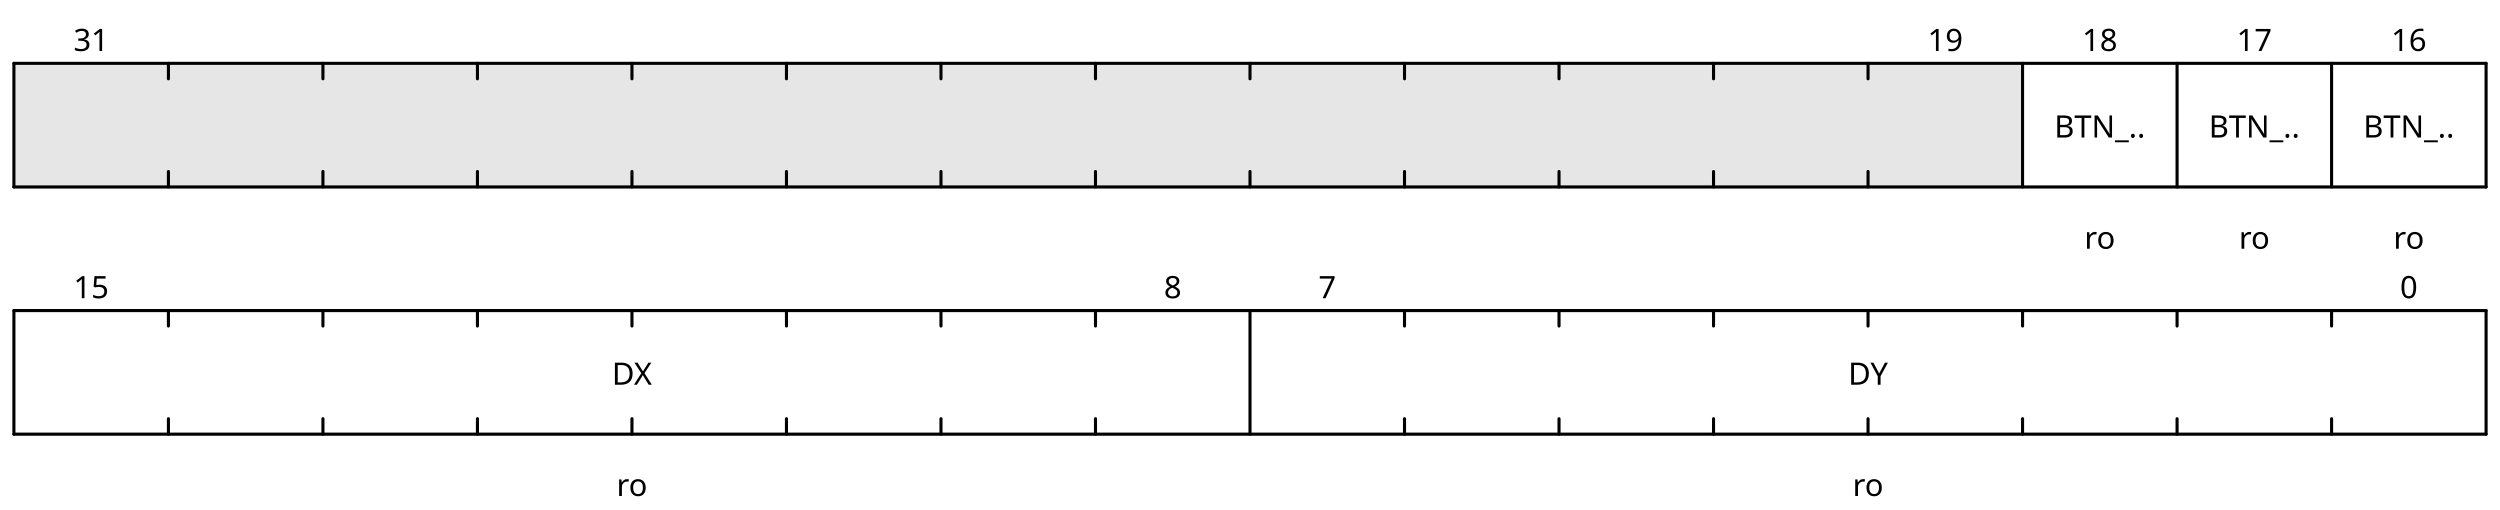
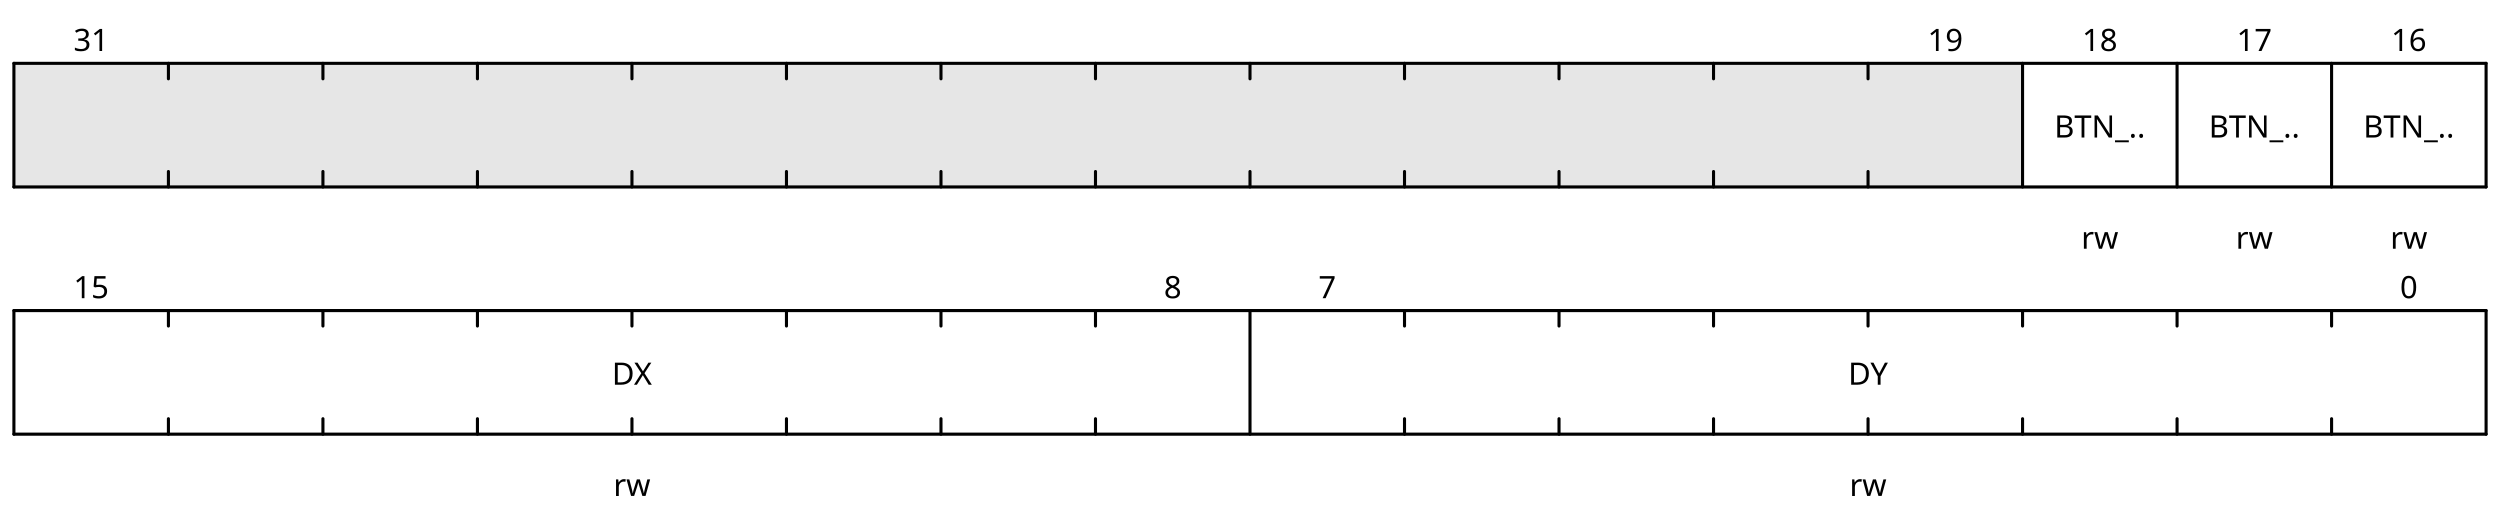
<svg xmlns="http://www.w3.org/2000/svg" baseProfile="full" class="WaveDrom" height="165" version="1.1" viewBox="0,0,809,165" width="809">
  <defs />
  <g font-family="sans-serif" font-size="10" font-weight="normal" text-anchor="middle" transform="translate(4.5,80.5)">
    <g stroke="black" stroke-linecap="round" stroke-width="1" transform="translate(0,20.0)">
      <line x1="0" x2="800" y1="0" y2="0" />
      <line x1="0" x2="0" y1="0" y2="40.0" />
      <line x1="0" x2="800" y1="40.0" y2="40.0" />
      <line x1="800.0" x2="800.0" y1="0" y2="40.0" />
      <line x1="750.0" x2="750.0" y1="0" y2="5.0" />
      <line x1="750.0" x2="750.0" y1="35.0" y2="40.0" />
      <line x1="700.0" x2="700.0" y1="0" y2="5.0" />
      <line x1="700.0" x2="700.0" y1="35.0" y2="40.0" />
      <line x1="650.0" x2="650.0" y1="0" y2="5.0" />
      <line x1="650.0" x2="650.0" y1="35.0" y2="40.0" />
      <line x1="600.0" x2="600.0" y1="0" y2="5.0" />
      <line x1="600.0" x2="600.0" y1="35.0" y2="40.0" />
      <line x1="550.0" x2="550.0" y1="0" y2="5.0" />
      <line x1="550.0" x2="550.0" y1="35.0" y2="40.0" />
      <line x1="500.0" x2="500.0" y1="0" y2="5.0" />
      <line x1="500.0" x2="500.0" y1="35.0" y2="40.0" />
      <line x1="450.0" x2="450.0" y1="0" y2="5.0" />
      <line x1="450.0" x2="450.0" y1="35.0" y2="40.0" />
      <line x1="400.0" x2="400.0" y1="0" y2="40.0" />
      <line x1="350.0" x2="350.0" y1="0" y2="5.0" />
      <line x1="350.0" x2="350.0" y1="35.0" y2="40.0" />
      <line x1="300.0" x2="300.0" y1="0" y2="5.0" />
      <line x1="300.0" x2="300.0" y1="35.0" y2="40.0" />
      <line x1="250.0" x2="250.0" y1="0" y2="5.0" />
      <line x1="250.0" x2="250.0" y1="35.0" y2="40.0" />
      <line x1="200.0" x2="200.0" y1="0" y2="5.0" />
      <line x1="200.0" x2="200.0" y1="35.0" y2="40.0" />
      <line x1="150.0" x2="150.0" y1="0" y2="5.0" />
      <line x1="150.0" x2="150.0" y1="35.0" y2="40.0" />
      <line x1="100.0" x2="100.0" y1="0" y2="5.0" />
      <line x1="100.0" x2="100.0" y1="35.0" y2="40.0" />
      <line x1="50.0" x2="50.0" y1="0" y2="5.0" />
      <line x1="50.0" x2="50.0" y1="35.0" y2="40.0" />
    </g>
    <g text-anchor="middle">
      <g>
        <g transform="translate(0,20.0)" />
        <g transform="translate(25.0,16.0)">
          <text x="750.0">
            <tspan>0</tspan>
          </text>
          <text x="400.0">
            <tspan>7</tspan>
          </text>
          <text x="350.0">
            <tspan>8</tspan>
          </text>
          <text x="0.0">
            <tspan>15</tspan>
          </text>
        </g>
        <g transform="translate(25.0,44.0)">
          <text x="575.0">
            <tspan>DY</tspan>
          </text>
          <text x="175.0">
            <tspan>DX</tspan>
          </text>
        </g>
        <g transform="translate(25.0,80)">
          <text x="575.0">
-             <tspan>ro</tspan>
+             <tspan>rw</tspan>
          </text>
          <text x="175.0">
-             <tspan>ro</tspan>
+             <tspan>rw</tspan>
          </text>
        </g>
      </g>
    </g>
  </g>
  <g font-family="sans-serif" font-size="10" font-weight="normal" text-anchor="middle" transform="translate(4.5,0.5)">
    <g stroke="black" stroke-linecap="round" stroke-width="1" transform="translate(0,20.0)">
      <line x1="0" x2="800" y1="0" y2="0" />
      <line x1="0" x2="0" y1="0" y2="40.0" />
      <line x1="0" x2="800" y1="40.0" y2="40.0" />
      <line x1="800.0" x2="800.0" y1="0" y2="40.0" />
      <line x1="750.0" x2="750.0" y1="0" y2="40.0" />
      <line x1="700.0" x2="700.0" y1="0" y2="40.0" />
      <line x1="650.0" x2="650.0" y1="0" y2="40.0" />
      <line x1="600.0" x2="600.0" y1="0" y2="5.0" />
      <line x1="600.0" x2="600.0" y1="35.0" y2="40.0" />
      <line x1="550.0" x2="550.0" y1="0" y2="5.0" />
      <line x1="550.0" x2="550.0" y1="35.0" y2="40.0" />
      <line x1="500.0" x2="500.0" y1="0" y2="5.0" />
      <line x1="500.0" x2="500.0" y1="35.0" y2="40.0" />
      <line x1="450.0" x2="450.0" y1="0" y2="5.0" />
      <line x1="450.0" x2="450.0" y1="35.0" y2="40.0" />
      <line x1="400.0" x2="400.0" y1="0" y2="5.0" />
      <line x1="400.0" x2="400.0" y1="35.0" y2="40.0" />
      <line x1="350.0" x2="350.0" y1="0" y2="5.0" />
      <line x1="350.0" x2="350.0" y1="35.0" y2="40.0" />
      <line x1="300.0" x2="300.0" y1="0" y2="5.0" />
      <line x1="300.0" x2="300.0" y1="35.0" y2="40.0" />
      <line x1="250.0" x2="250.0" y1="0" y2="5.0" />
      <line x1="250.0" x2="250.0" y1="35.0" y2="40.0" />
      <line x1="200.0" x2="200.0" y1="0" y2="5.0" />
      <line x1="200.0" x2="200.0" y1="35.0" y2="40.0" />
      <line x1="150.0" x2="150.0" y1="0" y2="5.0" />
      <line x1="150.0" x2="150.0" y1="35.0" y2="40.0" />
      <line x1="100.0" x2="100.0" y1="0" y2="5.0" />
      <line x1="100.0" x2="100.0" y1="35.0" y2="40.0" />
      <line x1="50.0" x2="50.0" y1="0" y2="5.0" />
      <line x1="50.0" x2="50.0" y1="35.0" y2="40.0" />
    </g>
    <g text-anchor="middle">
      <g>
        <g transform="translate(0,20.0)">
          <rect height="40.0" style="fill-opacity:0.1" width="650.0" x="0.0" y="0" />
        </g>
        <g transform="translate(25.0,16.0)">
          <text x="750.0">
            <tspan>16</tspan>
          </text>
          <text x="700.0">
            <tspan>17</tspan>
          </text>
          <text x="650.0">
            <tspan>18</tspan>
          </text>
          <text x="600.0">
            <tspan>19</tspan>
          </text>
          <text x="0.0">
            <tspan>31</tspan>
          </text>
        </g>
        <g transform="translate(25.0,44.0)">
          <text x="750.0">
            <tspan>BTN_..</tspan>
          </text>
          <text x="700.0">
            <tspan>BTN_..</tspan>
          </text>
          <text x="650.0">
            <tspan>BTN_..</tspan>
          </text>
        </g>
        <g transform="translate(25.0,80)">
          <text x="750.0">
-             <tspan>ro</tspan>
+             <tspan>rw</tspan>
          </text>
          <text x="700.0">
-             <tspan>ro</tspan>
+             <tspan>rw</tspan>
          </text>
          <text x="650.0">
-             <tspan>ro</tspan>
+             <tspan>rw</tspan>
          </text>
        </g>
      </g>
    </g>
  </g>
</svg>
